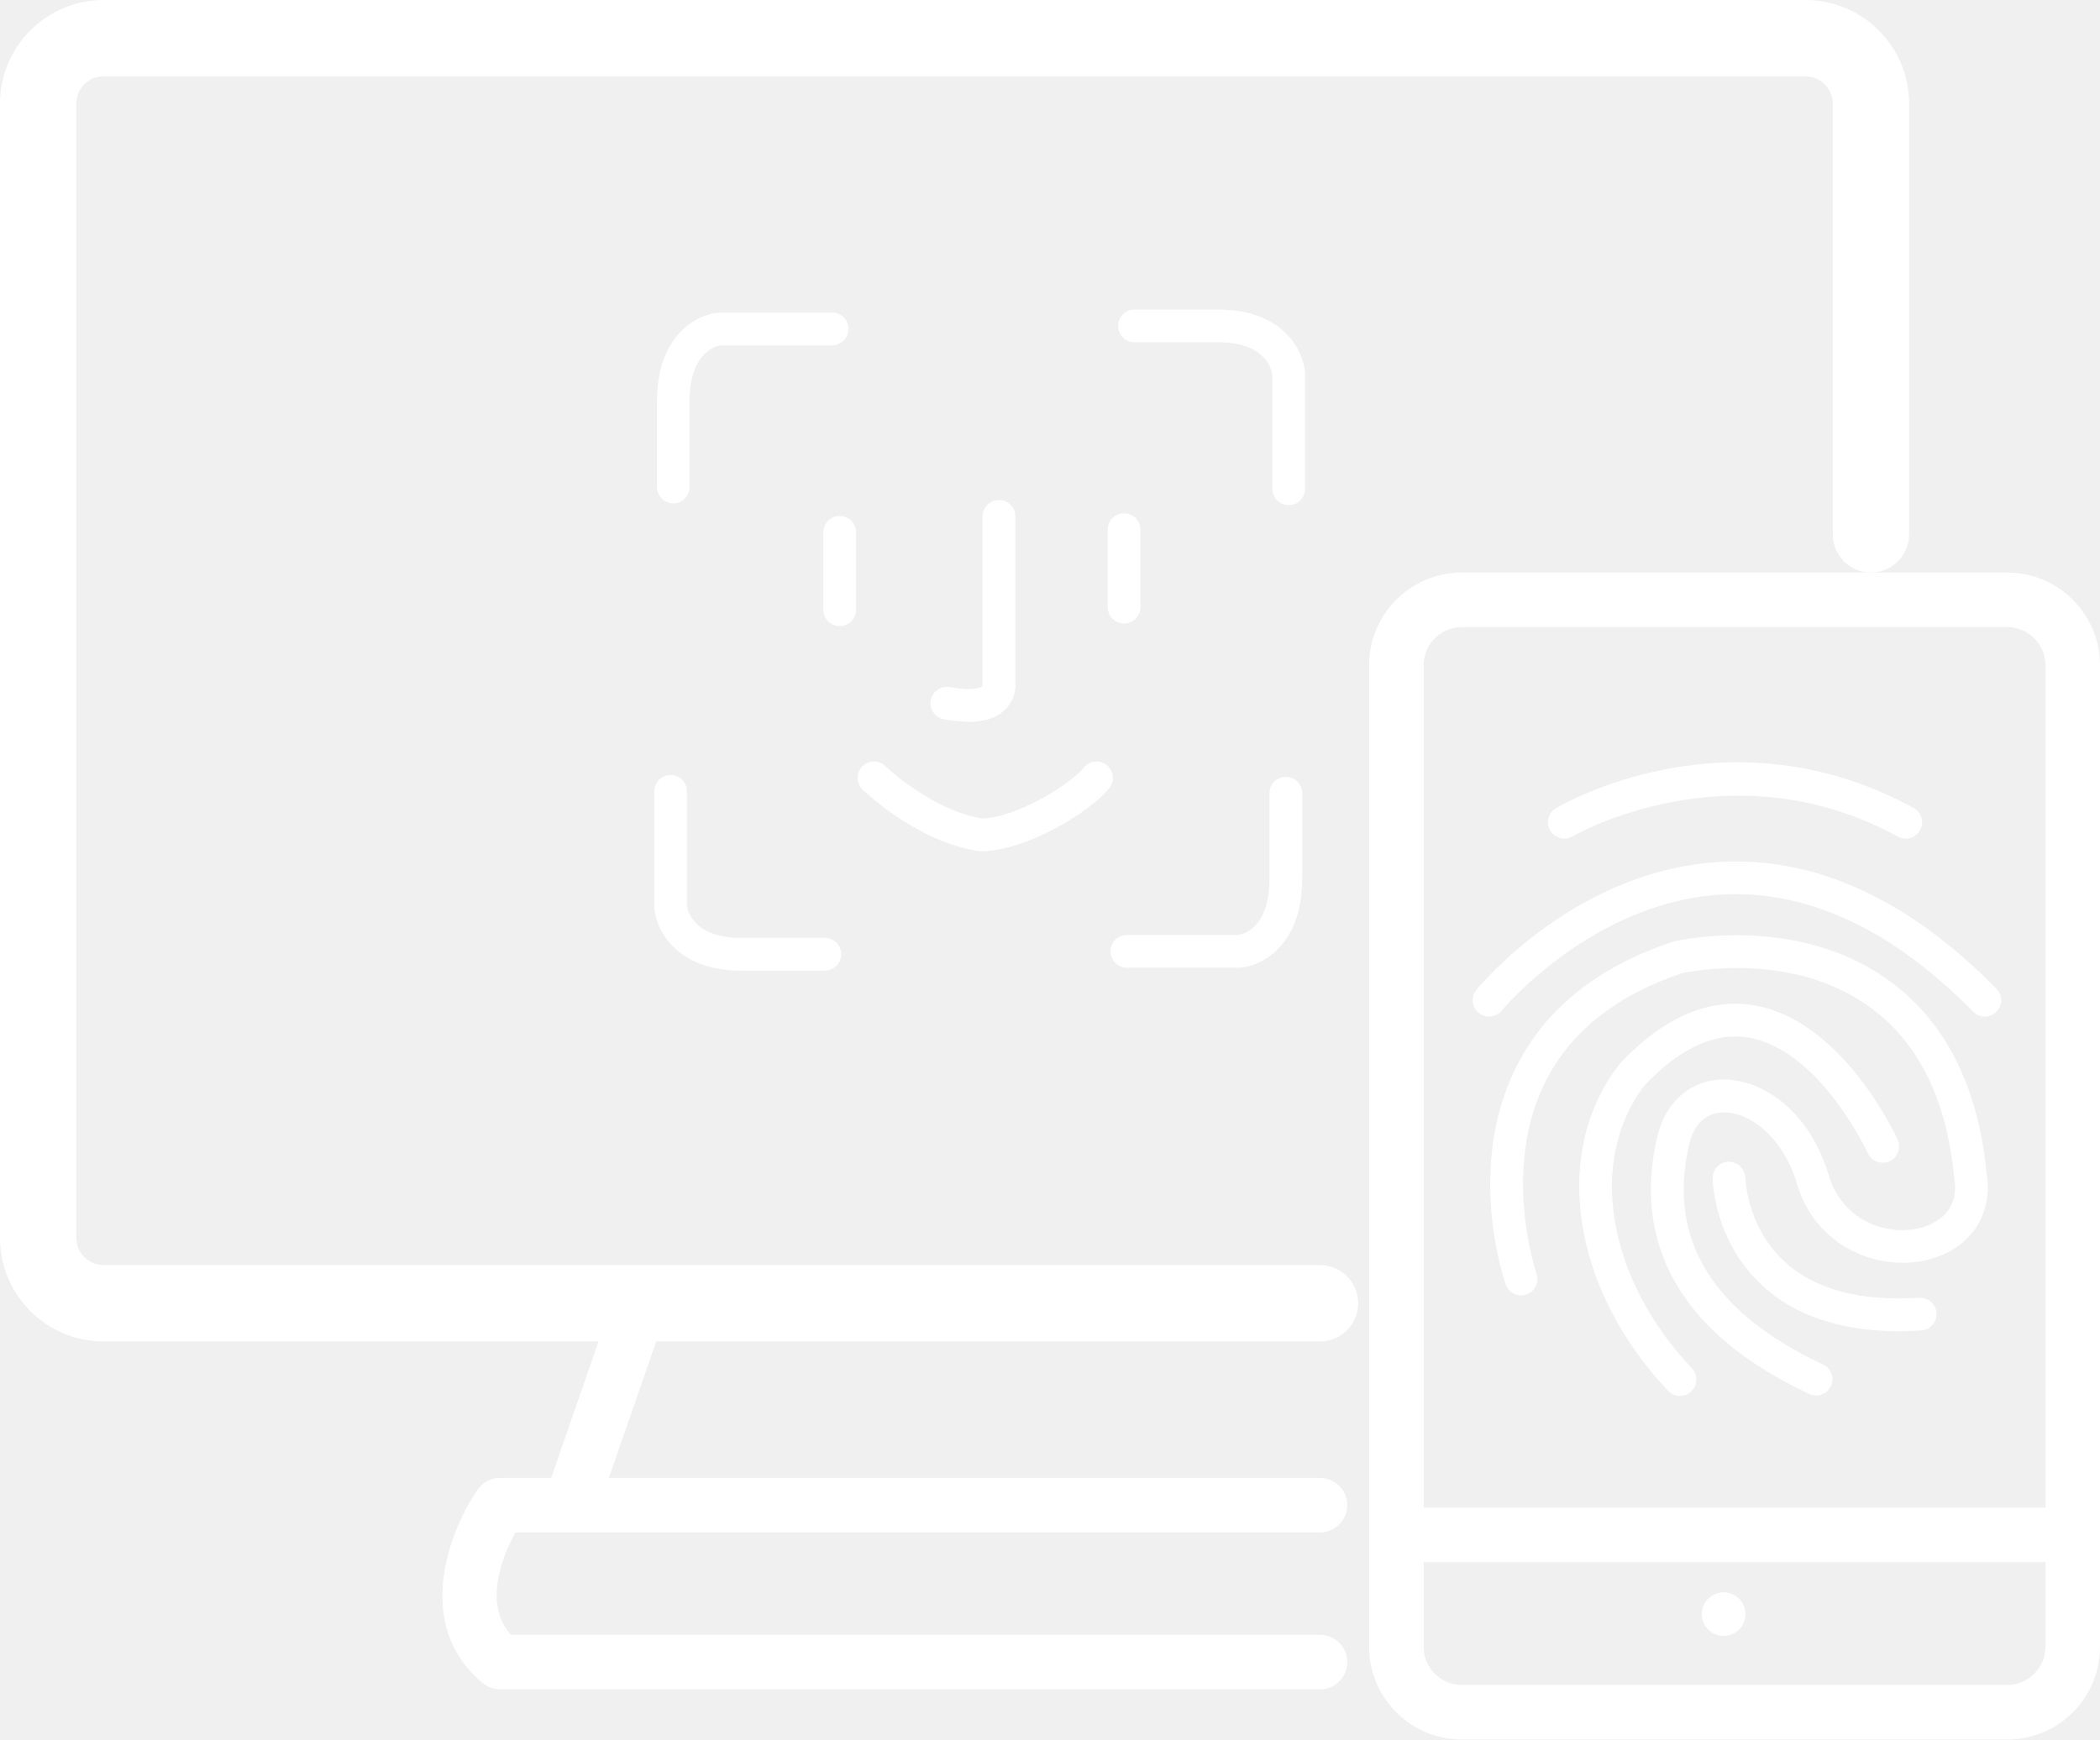
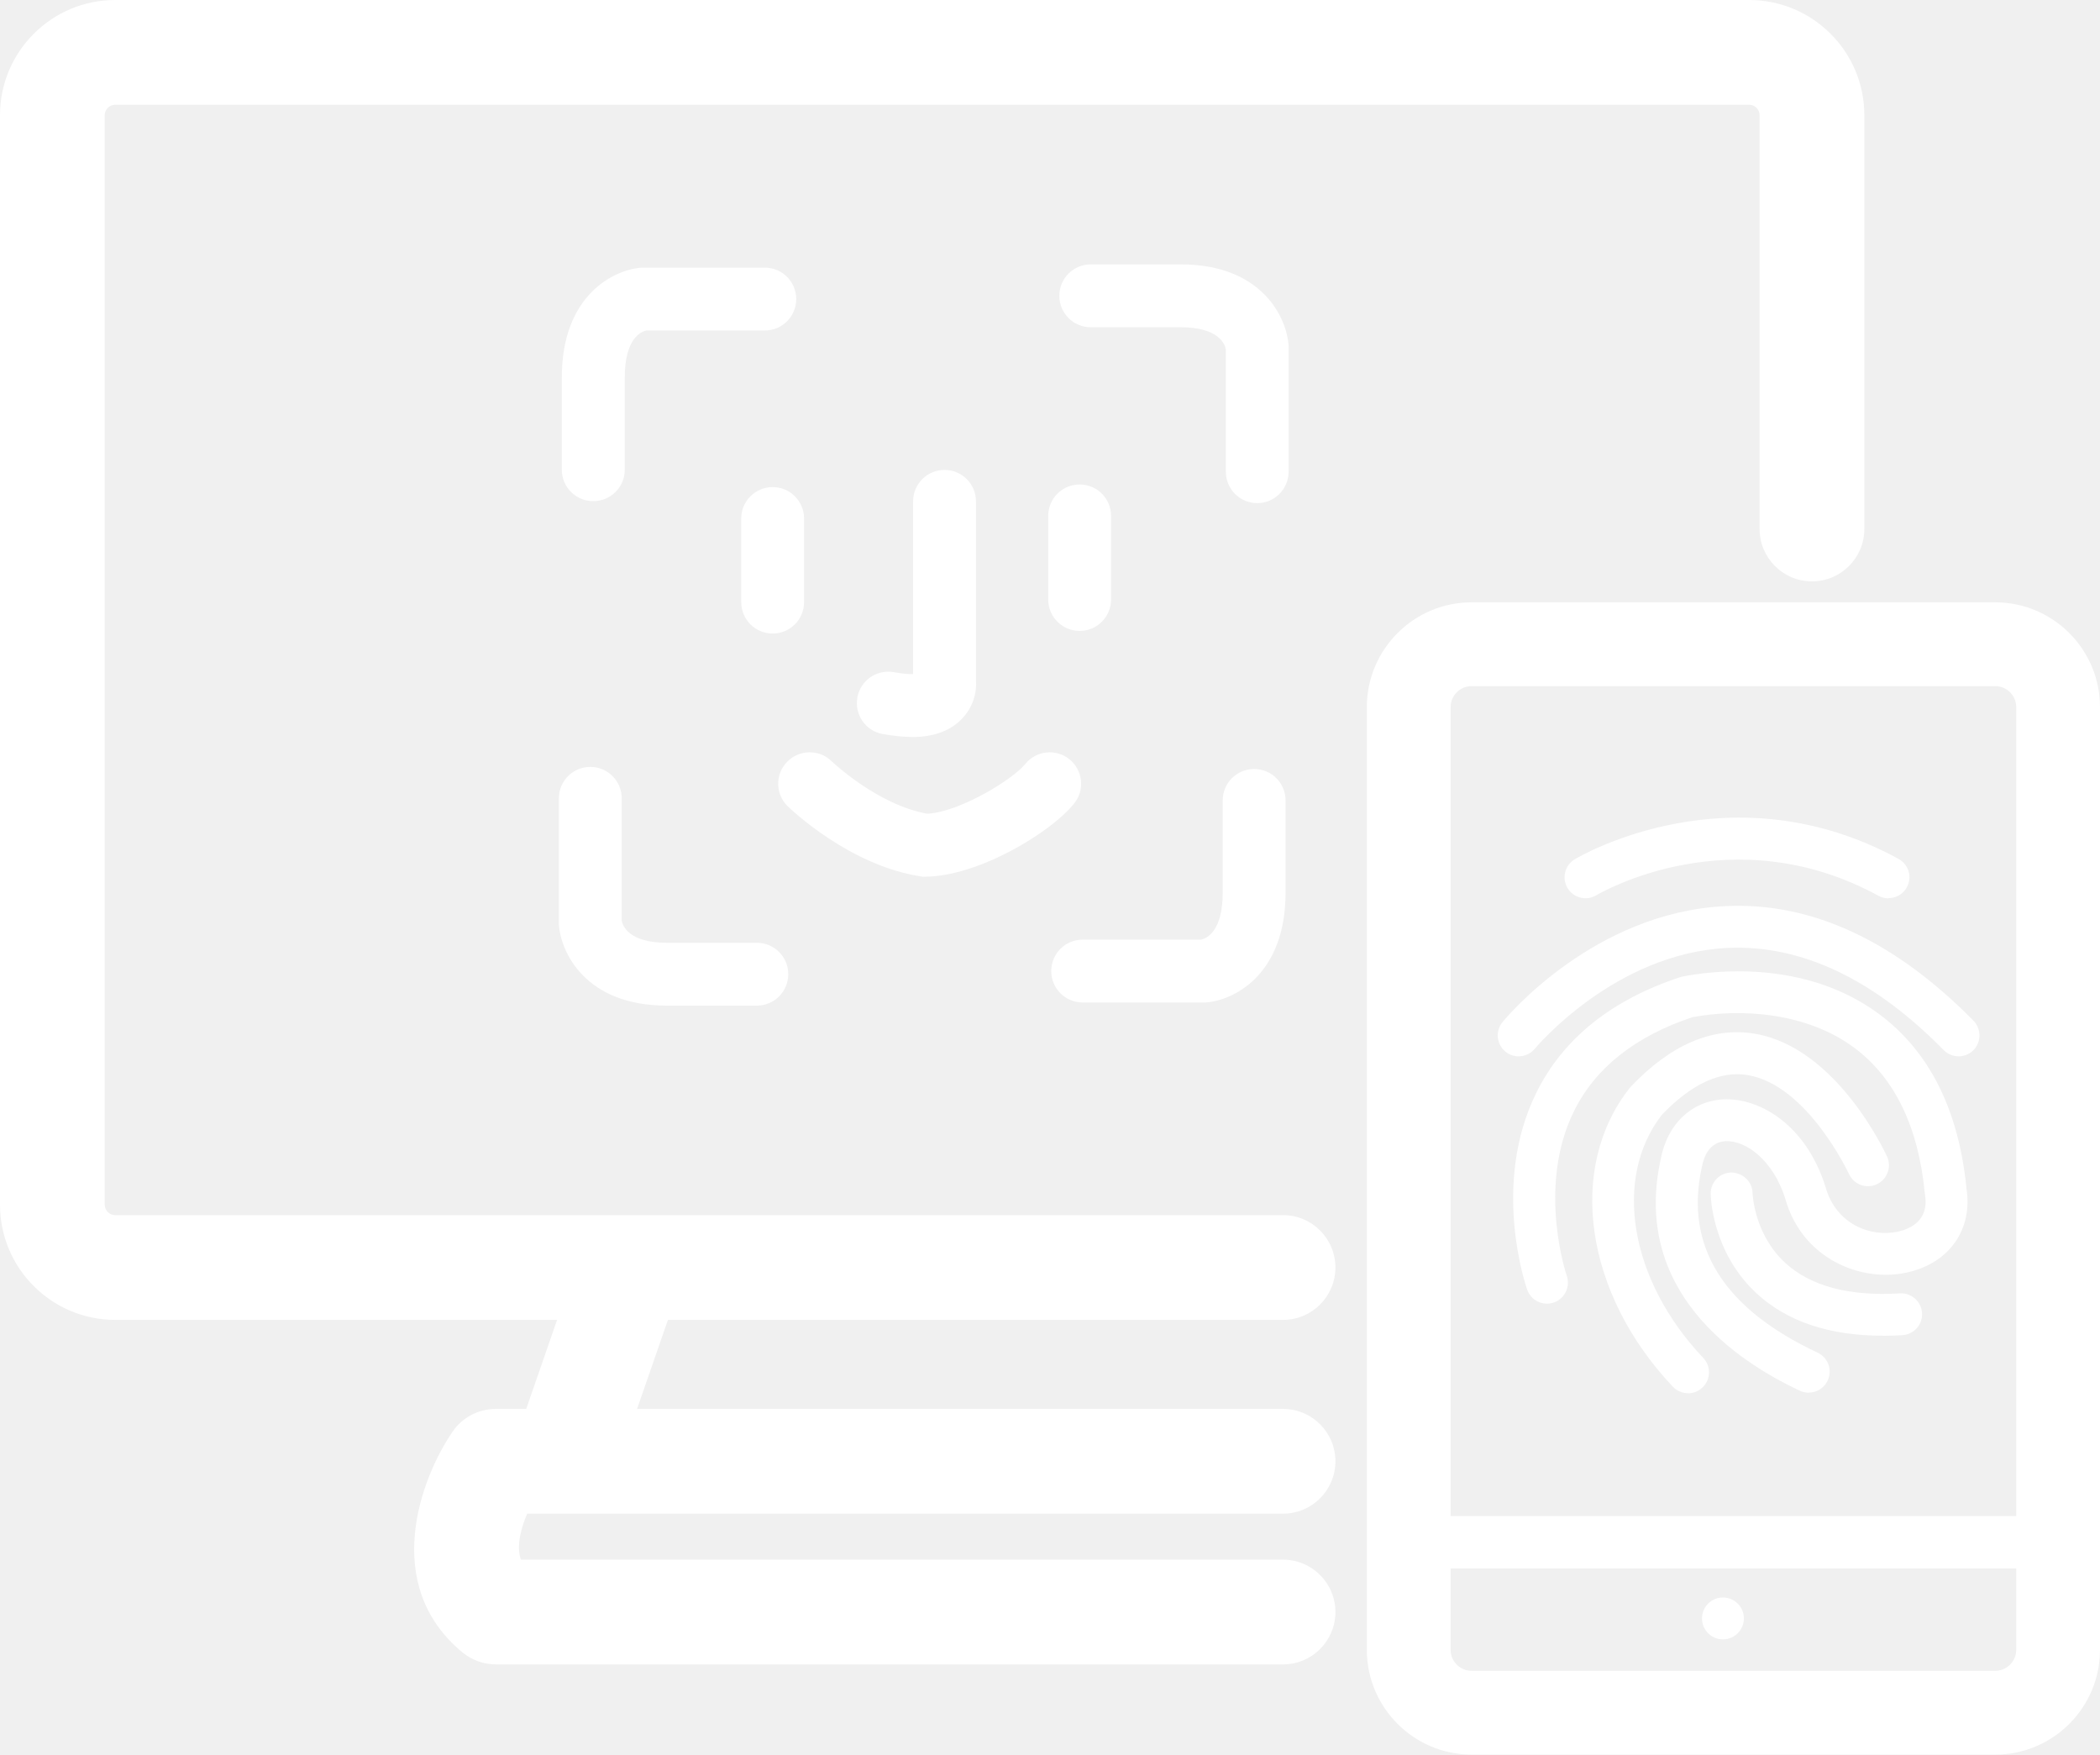
- <svg xmlns="http://www.w3.org/2000/svg" id="Layer_1" data-name="Layer 1" viewBox="0 0 192.5 159.5">
+ <svg xmlns="http://www.w3.org/2000/svg" id="Layer_1" data-name="Layer 1" viewBox="0 0 200.5 167.5">
  <defs>
    <style>
      .cls-1 {
        fill: #fff;
      }
    </style>
  </defs>
-   <path class="cls-1" d="M53,138.5c-.27,0-.55-.04-.82-.14-1.3-.45-2-1.88-1.54-3.18l5.27-15.2c.45-1.3,1.88-1.99,3.18-1.54,1.3.45,2,1.88,1.54,3.18l-5.27,15.2c-.36,1.03-1.33,1.68-2.36,1.68Z" />
-   <path class="cls-1" d="M121,154.89H45.84c-.58,0-1.15-.2-1.59-.57-6.39-5.29-3.1-13.91-.47-17.73.47-.68,1.24-1.08,2.06-1.08h75.16c1.38,0,2.5,1.12,2.5,2.5s-1.12,2.5-2.5,2.5H47.25c-1.12,2.04-3.02,6.47-.41,9.39h74.16c1.38,0,2.5,1.12,2.5,2.5s-1.12,2.5-2.5,2.5Z" />
+   <path class="cls-1" d="M54.5,142.5c-.54,0-1.1-.09-1.64-.28-2.61-.9-3.99-3.75-3.09-6.36l5.27-15.2c.9-2.61,3.75-3.99,6.36-3.09,2.61.9,3.99,3.75,3.09,6.36l-5.27,15.2c-.72,2.07-2.65,3.36-4.72,3.36Z" />
+   <path class="cls-1" d="M122.5,158.89H47.34c-1.16,0-2.29-.41-3.19-1.15-7.79-6.44-4.01-16.6-.93-21.08.93-1.36,2.47-2.16,4.12-2.16h75.16c2.76,0,5,2.24,5,5s-2.24,5-5,5H50.33c-.57,1.35-1.06,3.07-.6,4.39h72.77c2.76,0,5,2.24,5,5s-2.24,5-5,5Z" />
  <g>
-     <path class="cls-1" d="M184,159.5h-50c-4.69,0-8.5-3.81-8.5-8.5V61c0-4.69,3.81-8.5,8.5-8.5h50c4.69,0,8.5,3.81,8.5,8.5v90c0,4.69-3.81,8.5-8.5,8.5ZM134,57.5c-1.93,0-3.5,1.57-3.5,3.5v90c0,1.93,1.57,3.5,3.5,3.5h50c1.93,0,3.5-1.57,3.5-3.5V61c0-1.93-1.57-3.5-3.5-3.5h-50Z" />
-     <path class="cls-1" d="M190,143.23h-60.79c-1.38,0-2.5-1.12-2.5-2.5s1.12-2.5,2.5-2.5h60.79c1.38,0,2.5,1.12,2.5,2.5s-1.12,2.5-2.5,2.5Z" />
-     <circle class="cls-1" cx="158" cy="148" r="2" />
+     <path class="cls-1" d="M190.5,167.5h-50c-5.51,0-10-4.49-10-10v-90c0-5.51,4.49-10,10-10h50c5.51,0,10,4.49,10,10v90c0,5.51-4.49,10-10,10ZM140.5,65.5c-1.1,0-2,.9-2,2v90c0,1.1.9,2,2,2h50c1.1,0,2-.9,2-2v-90c0-1.1-.9-2-2-2h-50Z" />
+     <path class="cls-1" d="M196.5,149.73h-60.79c-1.38,0-2.5-1.12-2.5-2.5s1.12-2.5,2.5-2.5h60.79c1.38,0,2.5,1.12,2.5,2.5s-1.12,2.5-2.5,2.5Z" />
+     <circle class="cls-1" cx="164.5" cy="154.5" r="2" />
  </g>
-   <path class="cls-1" d="M121,123H9.5c-5.24,0-9.5-4.26-9.5-9.5V9.5C0,4.26,4.26,0,9.5,0h156c5.24,0,9.5,4.26,9.5,9.5v39.5c0,1.93-1.57,3.5-3.5,3.5s-3.5-1.57-3.5-3.5V9.5c0-1.38-1.12-2.5-2.5-2.5H9.5c-1.38,0-2.5,1.12-2.5,2.5v104c0,1.38,1.12,2.5,2.5,2.5h111.5c1.93,0,3.5,1.57,3.5,3.5s-1.57,3.5-3.5,3.5Z" />
+   <path class="cls-1" d="M122.5,126H11c-6.07,0-11-4.93-11-11V11C0,4.93,4.93,0,11,0h156c6.07,0,11,4.93,11,11v39.5c0,2.76-2.24,5-5,5s-5-2.24-5-5V11c0-.55-.45-1-1-1H11c-.55,0-1,.45-1,1v104c0,.55.45,1,1,1h111.5c2.76,0,5,2.24,5,5s-2.24,5-5,5Z" />
  <g>
-     <path class="cls-1" d="M61.72,46.15c-.83,0-1.5-.67-1.5-1.5v-7.84c0-6.14,3.73-8.02,5.69-8.15.03,0,.07,0,.1,0h10.27c.83,0,1.5.67,1.5,1.5s-.67,1.5-1.5,1.5h-10.2c-.39.05-2.87.58-2.87,5.16v7.84c0,.83-.67,1.5-1.5,1.5Z" />
-     <path class="cls-1" d="M118.13,46.32c-.83,0-1.5-.67-1.5-1.5v-10.46c-.06-.46-.59-2.98-4.99-2.98h-7.65c-.83,0-1.5-.67-1.5-1.5s.67-1.5,1.5-1.5h7.65c6.02,0,7.86,3.8,7.99,5.81v10.63c0,.83-.67,1.5-1.5,1.5Z" />
-     <path class="cls-1" d="M113.57,88.73h-10.27c-.83,0-1.5-.67-1.5-1.5s.67-1.5,1.5-1.5h10.2c.39-.05,2.87-.57,2.87-5.16v-7.84c0-.83.67-1.5,1.5-1.5s1.5.67,1.5,1.5v7.84c0,6.14-3.73,8.02-5.69,8.15-.03,0-.07,0-.1,0Z" />
-     <path class="cls-1" d="M75.61,89h-7.65c-6.02,0-7.86-3.8-7.99-5.81v-10.63c0-.83.67-1.5,1.5-1.5s1.5.67,1.5,1.5v10.46c.06.46.59,2.98,4.99,2.98h7.65c.83,0,1.5.67,1.5,1.5s-.67,1.5-1.5,1.5Z" />
-     <path class="cls-1" d="M76.97,57.41c-.83,0-1.5-.67-1.5-1.5v-7.1c0-.83.67-1.5,1.5-1.5s1.5.67,1.5,1.5v7.1c0,.83-.67,1.5-1.5,1.5Z" />
-     <path class="cls-1" d="M103.04,57.17c-.83,0-1.5-.67-1.5-1.5v-7.1c0-.83.67-1.5,1.5-1.5s1.5.67,1.5,1.5v7.1c0,.83-.67,1.5-1.5,1.5Z" />
-     <path class="cls-1" d="M88.78,66.18c-.68,0-1.43-.08-2.26-.23-.81-.15-1.35-.94-1.2-1.75.15-.81.93-1.35,1.75-1.2,2.29.43,2.9-.02,2.96-.08.02-.02.05-.04.05-.11-.04-.14-.01-.03-.01-.17v-15.29c0-.83.67-1.5,1.5-1.5s1.5.67,1.5,1.5v15.2c.07.71-.13,1.73-.92,2.51-.77.76-1.88,1.13-3.36,1.13Z" />
-     <path class="cls-1" d="M89.9,78.05c-.07.02-.16,0-.23-.02-5.66-.88-10.4-5.43-10.6-5.63-.59-.58-.61-1.52-.03-2.12.58-.59,1.53-.61,2.12-.03.04.04,4.2,4.02,8.86,4.8,3.12-.07,8.07-3.1,9.32-4.66.52-.65,1.46-.75,2.11-.23.65.52.75,1.46.23,2.11-1.83,2.27-7.71,5.78-11.77,5.78Z" />
+     <path class="cls-1" d="M56.64,47.84c-1.66,0-3-1.34-3-3v-8.81c0-7.88,4.99-10.3,7.63-10.48.07,0,.14,0,.2,0h11.55c1.66,0,3,1.34,3,3s-1.34,3-3,3h-11.32c-.5.11-2.05.77-2.05,4.48v8.81c0,1.66-1.34,3-3,3Z" />
+     <path class="cls-1" d="M120.04,48.03c-1.66,0-3-1.34-3-3v-11.68c-.09-.49-.68-2.11-4.3-2.11h-8.6c-1.66,0-3-1.34-3-3s1.34-3,3-3h8.6c7.74,0,10.12,5.07,10.29,7.76,0,.06,0,.13,0,.19v11.84c0,1.66-1.34,3-3,3ZM117.04,33.38h0Z" />
+     <path class="cls-1" d="M114.92,95.7h-11.55c-1.66,0-3-1.34-3-3s1.34-3,3-3h11.32c.5-.12,2.05-.77,2.05-4.48v-8.81c0-1.66,1.34-3,3-3s3,1.34,3,3v8.81c0,7.88-4.99,10.3-7.63,10.48-.07,0-.14,0-.2,0Z" />
+     <path class="cls-1" d="M72.25,96h-8.6c-7.74,0-10.12-5.08-10.29-7.76,0-.06,0-.13,0-.19v-11.84c0-1.66,1.34-3,3-3s3,1.34,3,3v11.68c.09.49.68,2.11,4.3,2.11h8.6c1.66,0,3,1.34,3,3s-1.34,3-3,3ZM59.34,87.85h0Z" />
+     <path class="cls-1" d="M73.77,60.48c-1.66,0-3-1.34-3-3v-7.98c0-1.66,1.34-3,3-3s3,1.34,3,3v7.98c0,1.66-1.34,3-3,3Z" />
+     <path class="cls-1" d="M103.08,60.23c-1.66,0-3-1.34-3-3v-7.98c0-1.66,1.34-3,3-3s3,1.34,3,3v7.98c0,1.66-1.34,3-3,3Z" />
+     <path class="cls-1" d="M87.05,70.35c-.85,0-1.77-.1-2.79-.28-1.63-.3-2.7-1.87-2.4-3.5s1.87-2.7,3.5-2.4c.86.16,1.44.19,1.82.18v-16.49c0-1.66,1.34-3,3-3s3,1.34,3,3v17.03c.1,1.13-.23,2.64-1.43,3.82-1.12,1.1-2.67,1.65-4.7,1.65Z" />
+     <path class="cls-1" d="M88.3,83.69c-.13.02-.31-.01-.46-.04-6.77-1.05-12.4-6.45-12.63-6.68-1.19-1.15-1.22-3.05-.06-4.24,1.15-1.19,3.05-1.22,4.24-.07.09.09,4.4,4.17,9.13,5.02,3.06-.14,8.16-3.25,9.36-4.74,1.04-1.29,2.93-1.5,4.22-.46,1.29,1.04,1.5,2.93.46,4.22-2.26,2.82-9.24,6.99-14.25,6.99Z" />
  </g>
  <g>
-     <path class="cls-1" d="M174.69,76.89c-.24,0-.49-.06-.72-.18-15.36-8.39-29.66-.11-29.8-.03-.71.42-1.63.19-2.06-.52s-.19-1.63.52-2.05c.64-.38,15.87-9.27,32.78-.03.73.4,1,1.31.6,2.04-.27.5-.79.78-1.32.78Z" />
-     <path class="cls-1" d="M181.94,93.21c-.39,0-.78-.15-1.07-.45-7.37-7.49-15.04-11.09-22.79-10.75-12.01.55-20.34,10.55-20.42,10.65-.52.64-1.47.74-2.11.21-.64-.52-.74-1.47-.21-2.11.37-.45,9.22-11.12,22.58-11.74,8.65-.41,17.09,3.51,25.09,11.64.58.59.57,1.54-.02,2.12-.29.29-.67.43-1.05.43Z" />
-     <path class="cls-1" d="M166.46,127.94c-.21,0-.43-.04-.63-.14-14.31-6.69-15.51-16.29-14-23.17.62-3.29,2.85-5.47,5.83-5.64,3.41-.19,7.99,2.41,9.92,8.6,1.18,4.22,5.15,5.74,8.28,5.04.92-.2,3.86-1.14,3.28-4.58,0-.03-.01-.07-.01-.1-.68-7.04-3.21-12.25-7.54-15.47-6.5-4.84-14.78-3.75-17.32-3.27-6.09,2.02-10.35,5.41-12.65,10.06-3.99,8.07-.81,17.42-.77,17.51.27.78-.14,1.64-.92,1.91-.78.27-1.63-.14-1.91-.92-.15-.43-3.63-10.59.9-19.81,2.68-5.44,7.55-9.35,14.5-11.63.06-.02.12-.04.18-.05,2.73-.54,12.21-1.85,19.78,3.79,5.02,3.74,7.96,9.64,8.73,17.54.62,3.87-1.62,7.06-5.6,7.95-4.55,1.01-10.2-1.37-11.81-7.11-1.37-4.41-4.51-6.57-6.87-6.45-1.6.09-2.69,1.25-3.06,3.25-1.86,8.5,2.29,15.16,12.34,19.86.75.35,1.07,1.24.72,1.99-.25.54-.79.86-1.36.86Z" />
-     <path class="cls-1" d="M154,128c-.4,0-.79-.16-1.09-.47-8.87-9.36-10.73-21.97-4.43-29.98.03-.04.06-.07.09-.11,3.97-4.18,8.08-5.95,12.2-5.26,8.1,1.36,12.97,11.86,13.18,12.31.34.75.01,1.64-.74,1.99-.75.34-1.64.01-1.99-.74-.04-.09-4.42-9.51-10.95-10.6-3.06-.51-6.25.94-9.47,4.32-5.32,6.83-3.52,17.75,4.29,26,.57.6.54,1.55-.06,2.12-.29.27-.66.41-1.03.41Z" />
-     <path class="cls-1" d="M174.08,122.06c-5.34,0-9.56-1.42-12.58-4.22-4.39-4.08-4.5-9.56-4.51-9.8,0-.83.65-1.51,1.48-1.52.78,0,1.5.65,1.52,1.48,0,.05.13,4.49,3.58,7.67,2.76,2.55,6.91,3.67,12.35,3.33.82-.05,1.54.58,1.59,1.4.05.83-.58,1.54-1.4,1.59-.69.04-1.36.06-2.02.06Z" />
+     <path class="cls-1" d="M180.3,85.76c-.32,0-.65-.08-.96-.25-13.88-7.58-26.42-.35-26.94-.04-.95.56-2.18.25-2.74-.7-.56-.95-.26-2.17.69-2.74.6-.36,14.98-8.74,30.91-.04.97.53,1.33,1.74.8,2.71-.36.67-1.05,1.04-1.76,1.04Z" />
+     <path class="cls-1" d="M187,100.84c-.52,0-1.03-.2-1.43-.6-6.68-6.79-13.59-10.06-20.59-9.75-10.82.49-18.36,9.53-18.44,9.62-.7.85-1.96.98-2.81.28-.85-.7-.98-1.96-.28-2.81.35-.43,8.7-10.49,21.31-11.08,8.18-.4,16.14,3.3,23.66,10.94.77.79.76,2.05-.02,2.83-.39.38-.9.57-1.4.57Z" />
+     <path class="cls-1" d="M172.69,132.95c-.28,0-.57-.06-.85-.19-6.14-2.87-16.03-9.56-13.28-22.11.62-3.31,2.9-5.52,5.95-5.7,3.39-.18,7.91,2.34,9.79,8.38,1,3.55,4.32,4.82,6.93,4.24,1.13-.25,2.98-1.05,2.56-3.53,0-.05-.01-.09-.02-.14-.61-6.33-2.87-11-6.72-13.87-4.63-3.45-11.01-3.77-15.48-2.92-5.45,1.82-9.25,4.83-11.29,8.96-3.57,7.22-.72,15.64-.69,15.72.36,1.04-.19,2.18-1.23,2.55-1.04.36-2.18-.18-2.55-1.22-.14-.41-3.44-10.04.86-18.78,2.55-5.18,7.18-8.9,13.76-11.06.08-.03.16-.05.24-.06,2.58-.51,11.57-1.75,18.77,3.61,4.78,3.56,7.58,9.16,8.31,16.62.62,3.91-1.64,7.13-5.65,8.02-4.47,1-10.05-1.35-11.64-7.01-1.15-3.71-3.79-5.62-5.72-5.52-1.5.09-2.06,1.41-2.26,2.5-1.65,7.55,2.07,13.48,11.06,17.69,1,.47,1.43,1.66.96,2.66-.34.73-1.06,1.15-1.81,1.15Z" />
+     <path class="cls-1" d="M161.17,133c-.53,0-1.06-.21-1.45-.62-8.41-8.88-10.15-20.87-4.13-28.51.04-.05.08-.1.12-.14,3.82-4.02,7.8-5.72,11.82-5.05,7.81,1.31,12.44,11.3,12.64,11.73.46,1,.01,2.19-.99,2.65-1.01.46-2.19.01-2.65-.99h0c-.04-.08-3.96-8.49-9.67-9.44-2.61-.43-5.36.84-8.19,3.79-4.71,6.07-3.06,15.82,3.95,23.21.76.8.73,2.07-.08,2.83-.39.37-.88.55-1.38.55Z" />
+     <path class="cls-1" d="M179.74,127.51c-5.09,0-9.14-1.36-12.05-4.06-4.25-3.95-4.36-9.27-4.36-9.5-.01-1.1.87-2.01,1.98-2.02,1.09.03,2,.87,2.02,1.97,0,.07.14,3.92,3.12,6.66,2.43,2.23,6.11,3.2,10.94,2.91,1.09-.07,2.05.77,2.12,1.87.07,1.1-.77,2.05-1.87,2.12-.65.04-1.29.06-1.91.06Z" />
  </g>
</svg>
